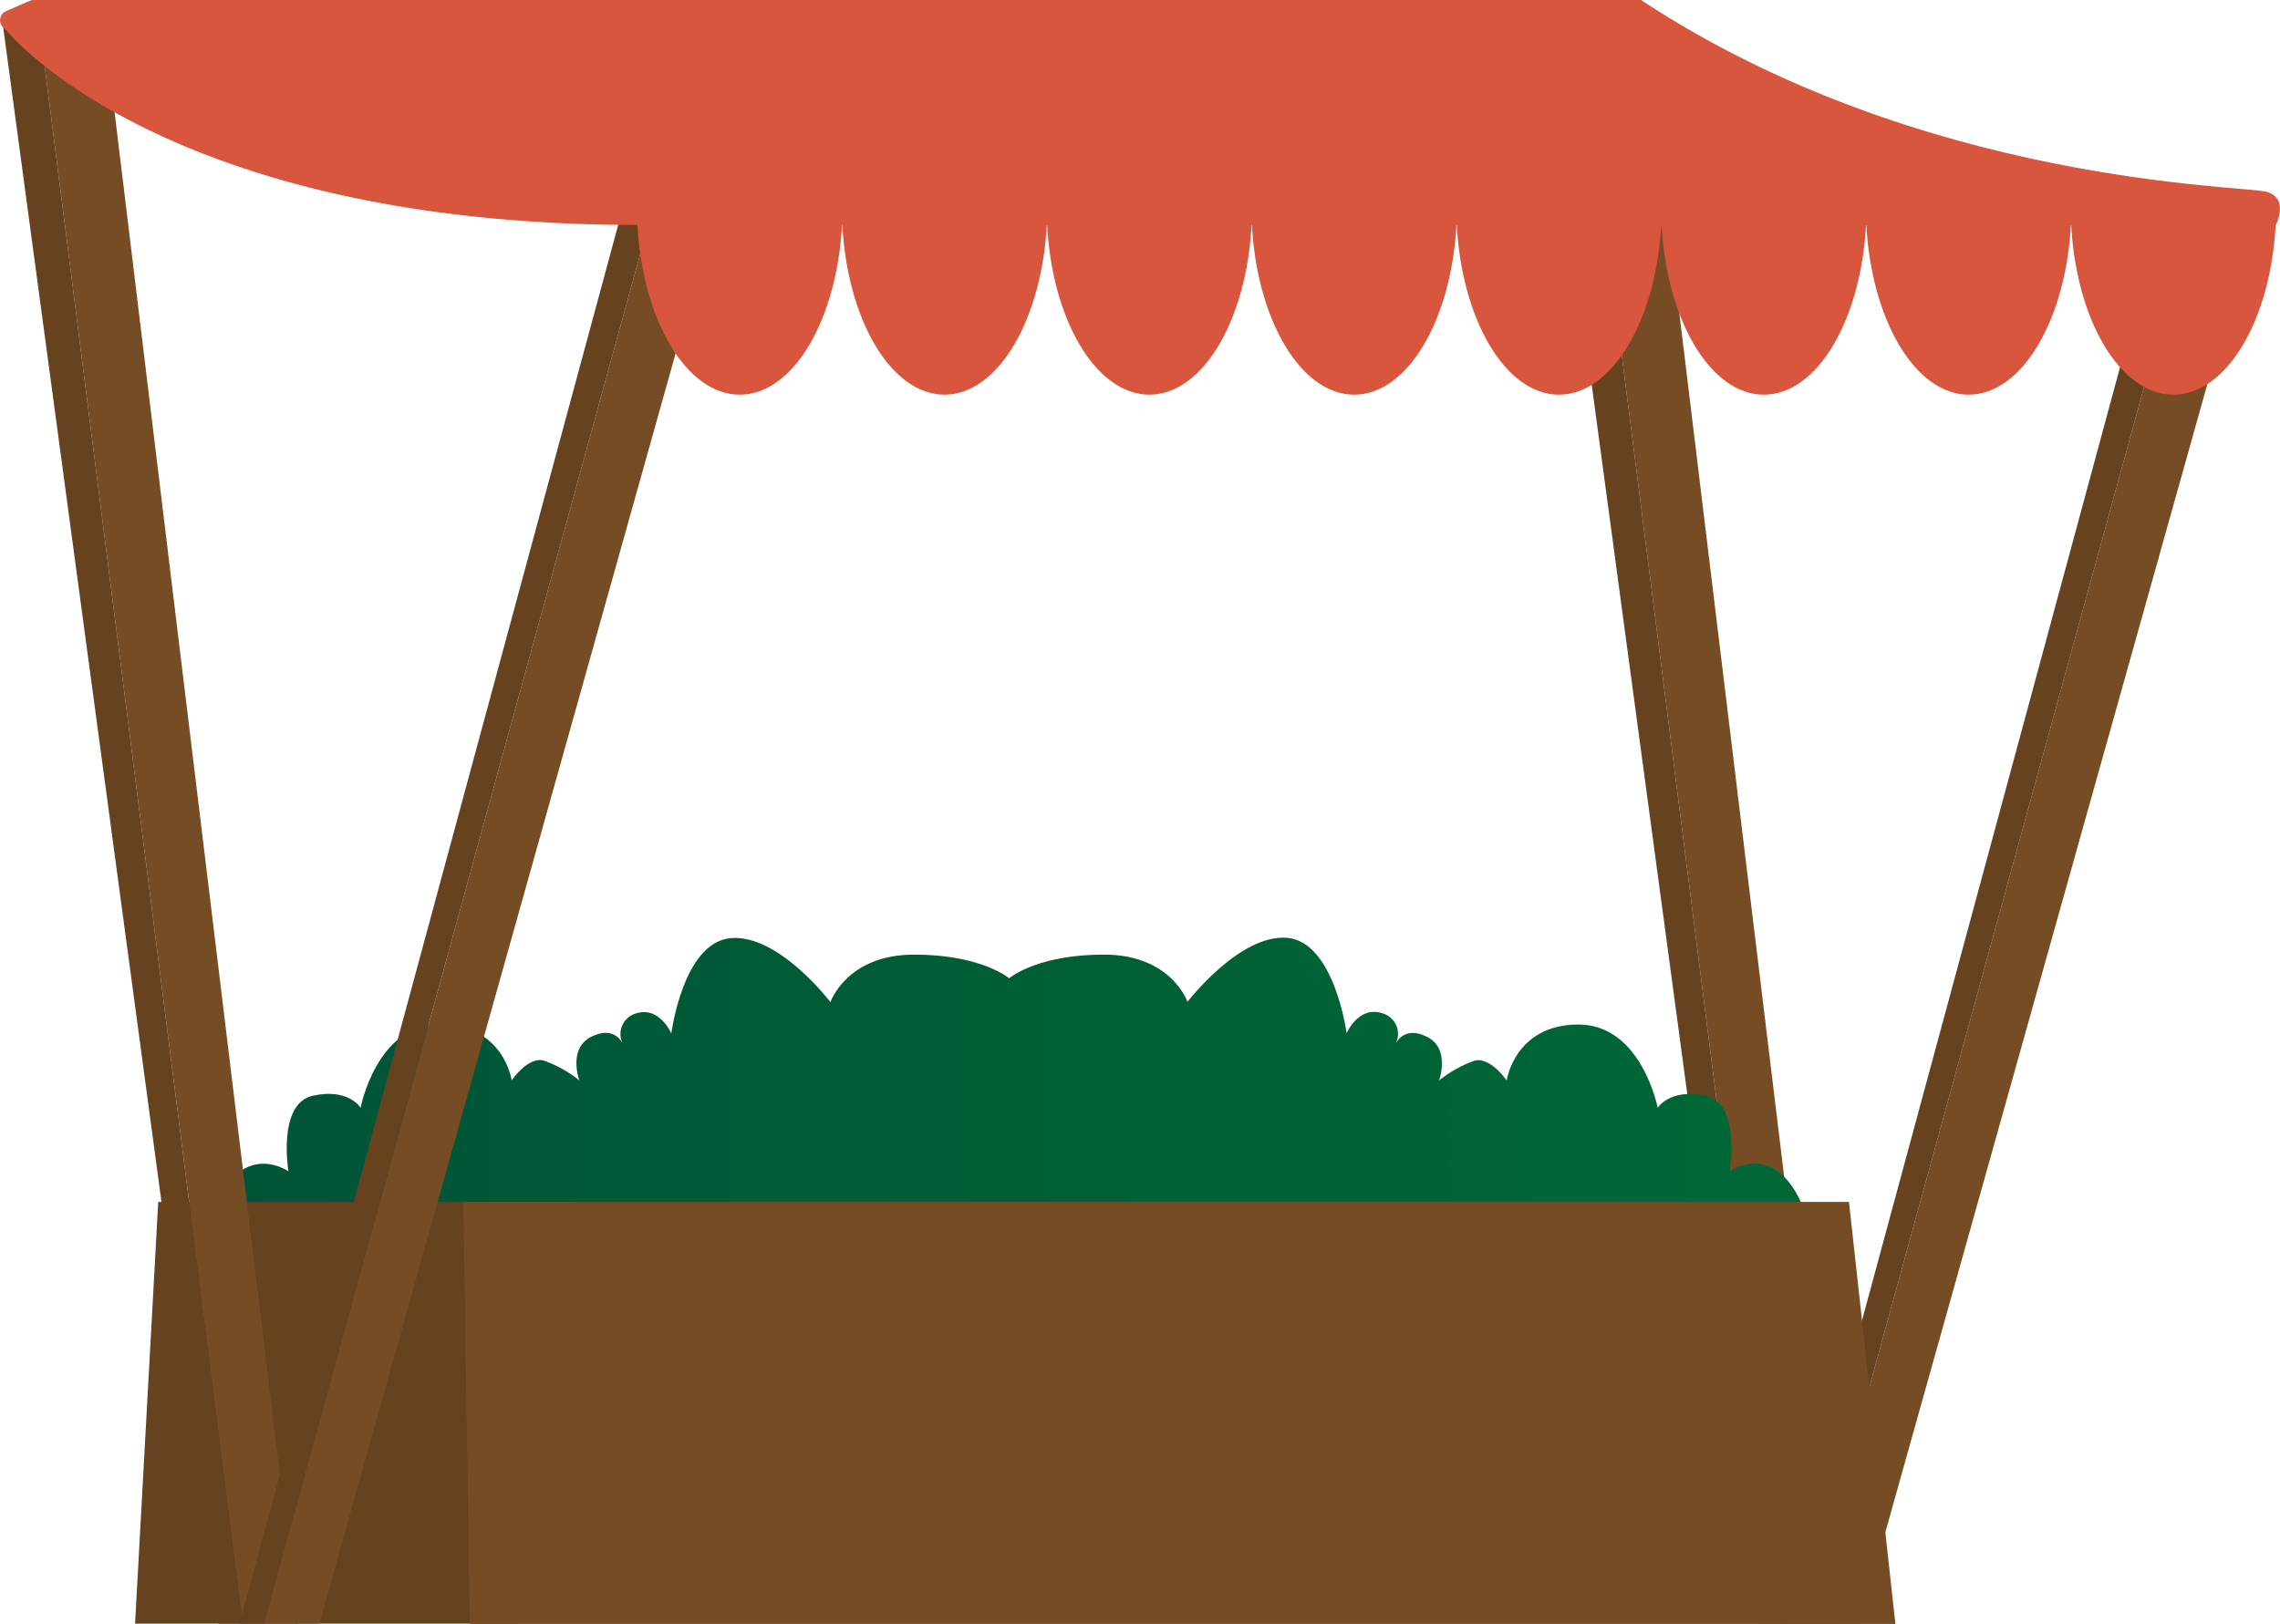
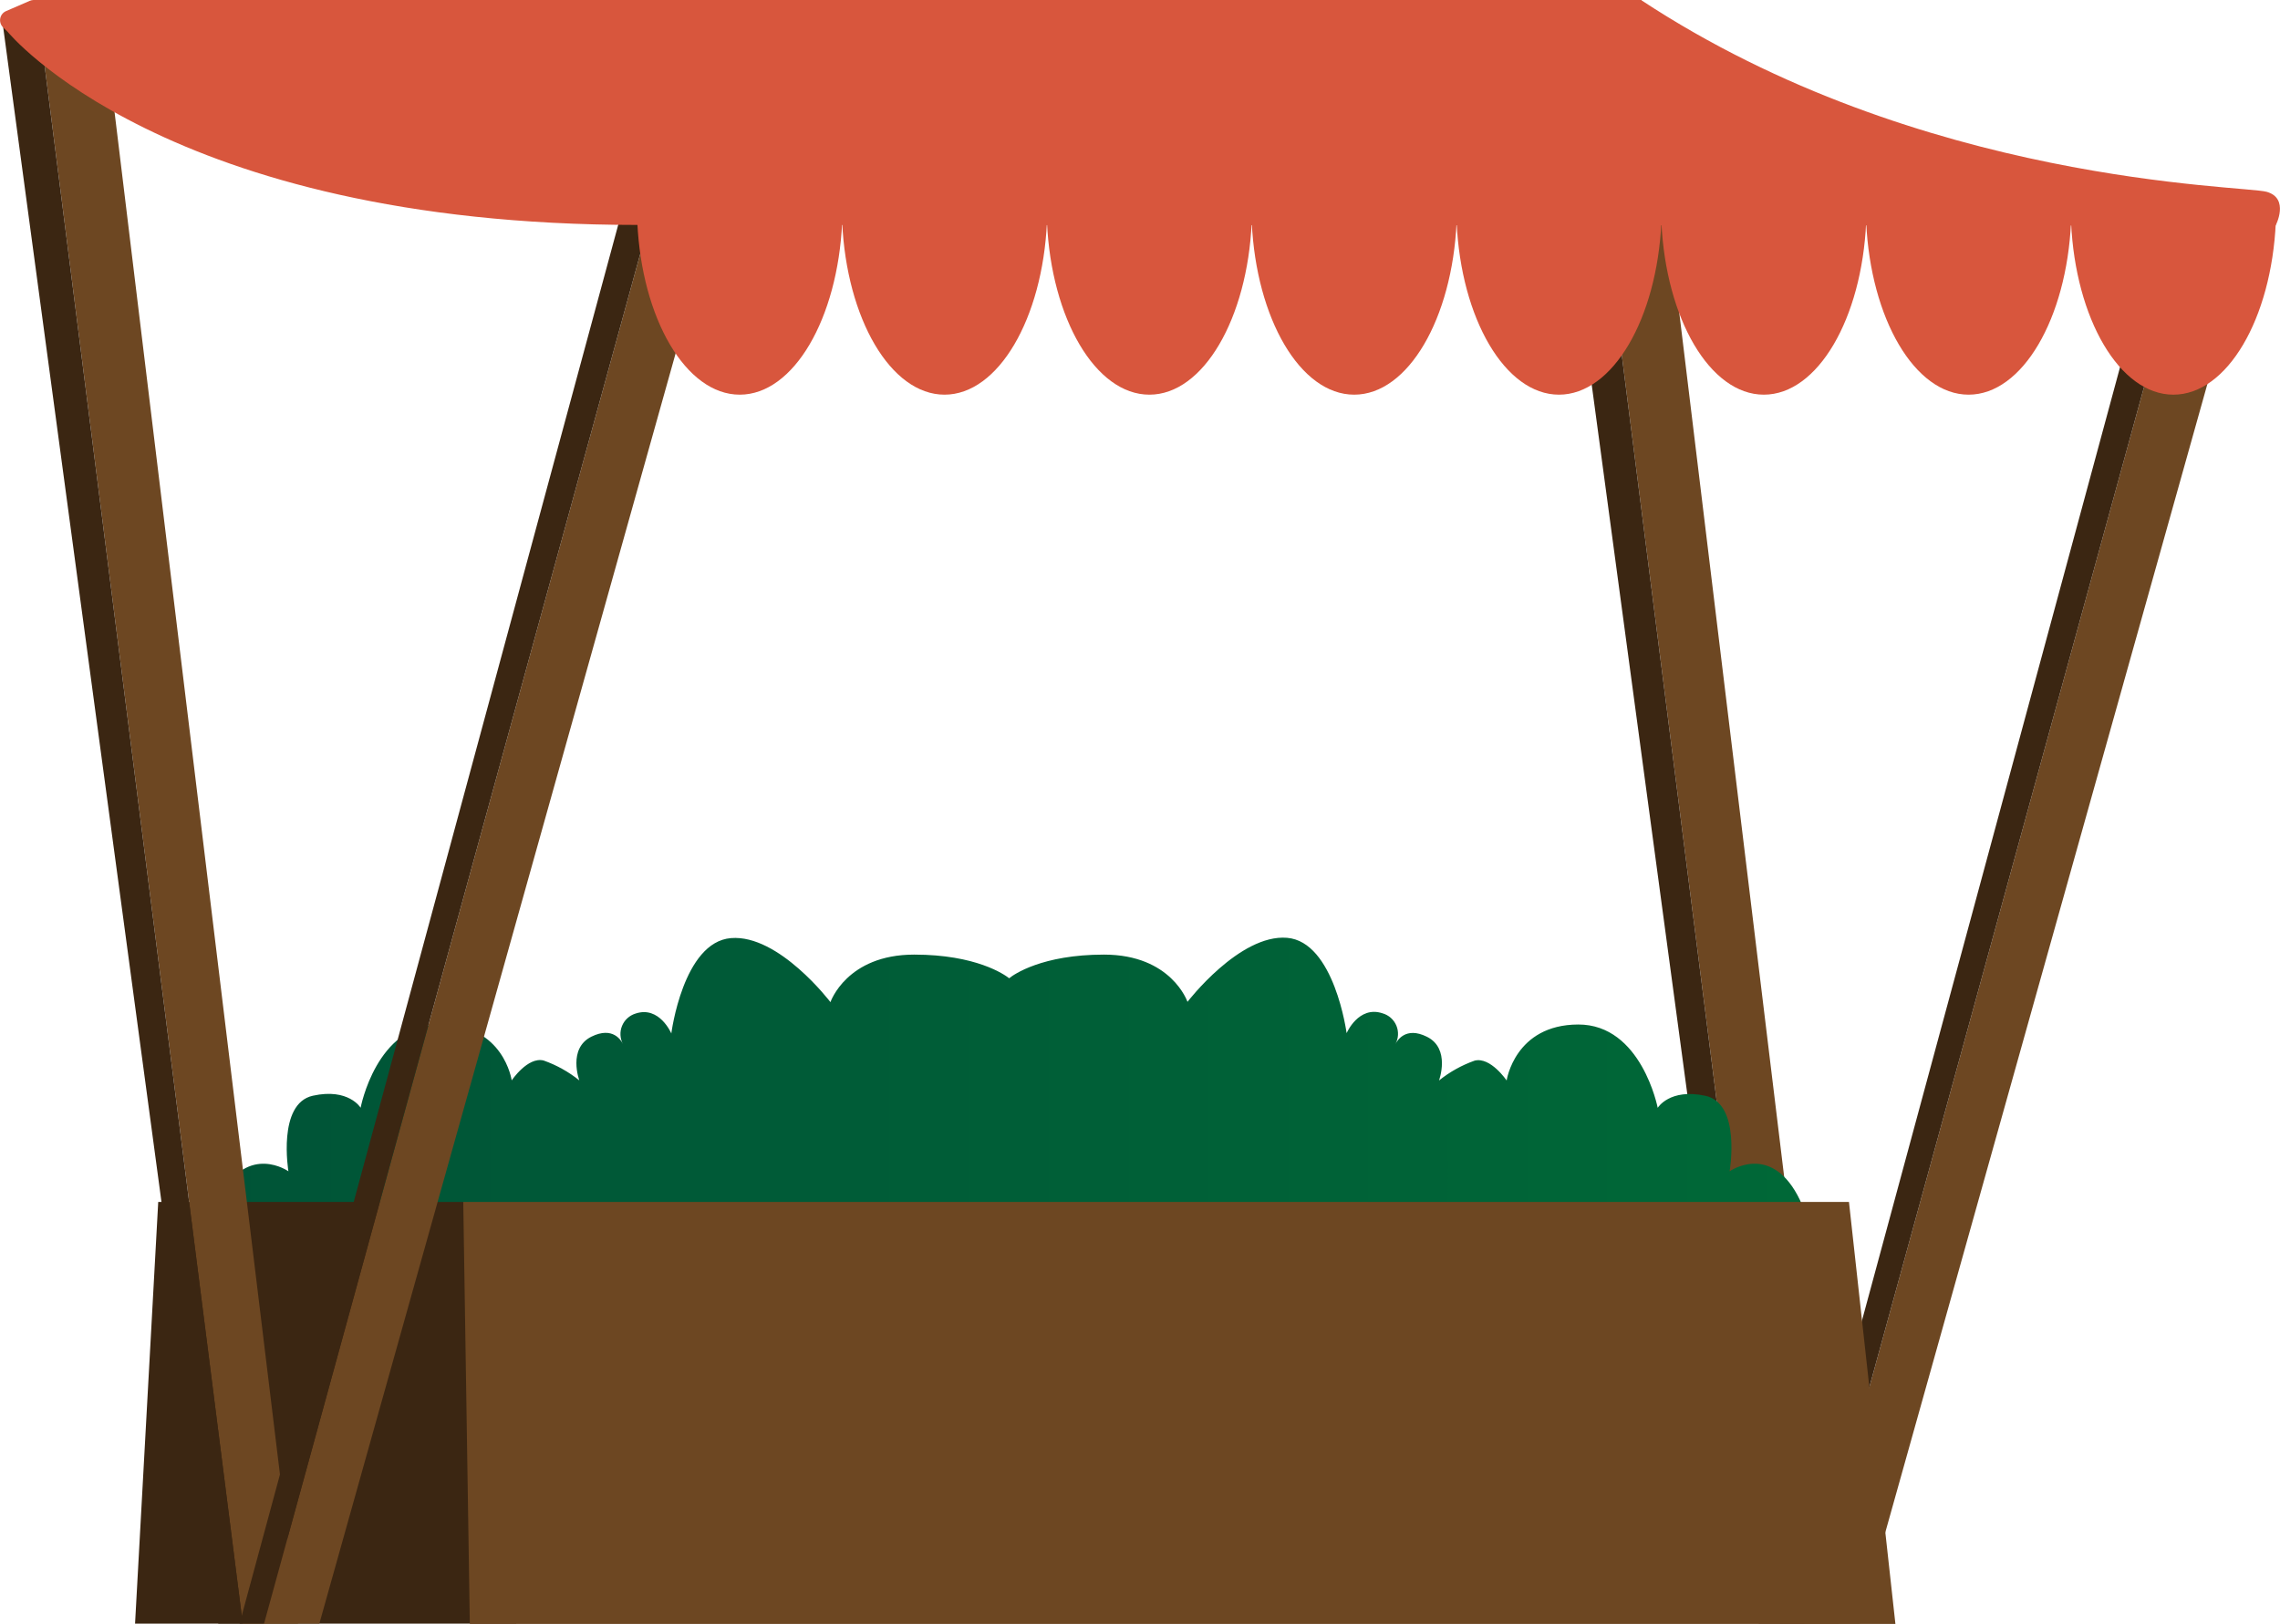
<svg xmlns="http://www.w3.org/2000/svg" width="229.25" height="163.31" viewBox="0 0 229.25 163.31">
  <defs>
    <style>
      .cls-1 {
-         fill: #754c24;
+         fill: #6d4722;
      }

      .cls-2 {
-         fill: #66421f;
+         fill: #3b2612;
      }

      .cls-3 {
        fill: url(#linear-gradient);
      }

      .cls-4 {
        fill: #d8563d;
      }
    </style>
    <linearGradient id="linear-gradient" x1="21.24" y1="110.95" x2="181.67" y2="110.95" gradientUnits="userSpaceOnUse">
      <stop offset="0" stop-color="#005437" />
      <stop offset="1" stop-color="#006837" />
    </linearGradient>
  </defs>
  <g id="Layer_2" data-name="Layer 2">
    <g id="_0" data-name="0">
      <g>
        <g>
          <g>
            <polygon class="cls-1" points="158.56 0.27 165.03 0 184.85 163.28 179.29 163.28 158.56 0.27" />
            <polygon class="cls-2" points="158.56 0.27 155.09 1.92 176.83 163.28 179.29 163.28 158.56 0.27" />
          </g>
          <g>
            <polygon class="cls-1" points="220.7 20.27 227.17 20 186.99 163.28 181.43 163.28 220.7 20.27" />
            <polygon class="cls-2" points="220.7 20.27 217.23 21.91 178.97 163.28 181.43 163.28 220.7 20.27" />
          </g>
        </g>
        <path class="cls-3" d="M180.72,120.17c-2.82-5.19-6.81-2.38-6.81-2.38s1.18-6.81-2.43-7.59-4.8,1.21-4.8,1.21-1.63-8.4-8-8.38-7.19,5.63-7.19,5.63-1.61-2.39-3.21-2a12.22,12.22,0,0,0-3.59,2s1.19-3.21-1.22-4.4c-2.15-1.07-3,.41-3.17.75A2.15,2.15,0,0,0,139,101.9c-2.41-.79-3.6,2-3.6,2s-1.23-9.21-6-9.59-10,6.44-10,6.44S117.79,96,111,96c-6.21,0-9.08,2-9.53,2.38C101,98,98.13,96,91.92,96c-6.8,0-8.42,4.78-8.42,4.78s-5.18-6.83-10-6.44-6,9.59-6,9.59-1.19-2.81-3.6-2A2.15,2.15,0,0,0,62.64,105c-.16-.34-1-1.82-3.17-.75-2.41,1.19-1.22,4.4-1.22,4.4a12.22,12.22,0,0,0-3.59-2c-1.6-.4-3.21,2-3.21,2s-.78-5.6-7.19-5.63-8,8.38-8,8.38-1.2-2-4.8-1.21S29,117.79,29,117.79s-4-2.81-6.81,2.38S23.76,127,23.76,127s54,1.46,77.7-.17c23.65,1.63,77.69.17,77.69.17S183.55,125.37,180.72,120.17Z" />
        <g>
          <polygon class="cls-2" points="46.58 120.87 15.91 120.87 13.58 163.28 51.91 163.28 46.58 120.87" />
          <polygon class="cls-1" points="190.58 163.31 185.91 120.87 46.58 120.87 47.24 163.31 190.58 163.31" />
        </g>
        <g>
          <g>
            <polygon class="cls-1" points="3.68 0.27 10.15 0 29.97 163.28 24.41 163.28 3.68 0.27" />
            <polygon class="cls-2" points="3.68 0.27 0.21 1.92 21.95 163.28 24.41 163.28 3.68 0.27" />
          </g>
          <g>
            <polygon class="cls-1" points="65.82 20.27 72.29 20 32.11 163.28 26.55 163.28 65.82 20.27" />
            <polygon class="cls-2" points="65.82 20.27 62.35 21.91 24.09 163.28 26.55 163.28 65.82 20.27" />
          </g>
        </g>
        <g>
          <path class="cls-4" d="M.77,3.2S16.58,22.62,64.08,22.62l164.73.06s1.43-2.73-.9-3.39S193.15,18.55,165,0H3.37A1.06,1.06,0,0,0,3,.08L.6,1.12A1,1,0,0,0,.34,2.78Z" />
          <g>
            <path class="cls-4" d="M64.08,22.34c.45,9.71,4.88,17.35,10.3,17.35s9.85-7.64,10.3-17.35Z" />
            <path class="cls-4" d="M84.68,22.34c.44,9.71,4.88,17.35,10.29,17.35s9.85-7.64,10.3-17.35Z" />
            <path class="cls-4" d="M105.27,22.34c.44,9.71,4.88,17.35,10.3,17.35s9.85-7.64,10.29-17.35Z" />
            <path class="cls-4" d="M125.86,22.34c.45,9.71,4.88,17.35,10.3,17.35s9.85-7.64,10.3-17.35Z" />
            <path class="cls-4" d="M146.46,22.34c.44,9.71,4.88,17.35,10.29,17.35s9.85-7.64,10.3-17.35Z" />
            <path class="cls-4" d="M167.05,22.34c.45,9.71,4.88,17.35,10.3,17.35s9.85-7.64,10.29-17.35Z" />
            <path class="cls-4" d="M187.64,22.34c.45,9.71,4.89,17.35,10.3,17.35s9.85-7.64,10.3-17.35Z" />
            <path class="cls-4" d="M208.24,22.34c.44,9.71,4.88,17.35,10.29,17.35s9.86-7.64,10.3-17.35Z" />
          </g>
        </g>
      </g>
    </g>
  </g>
</svg>
